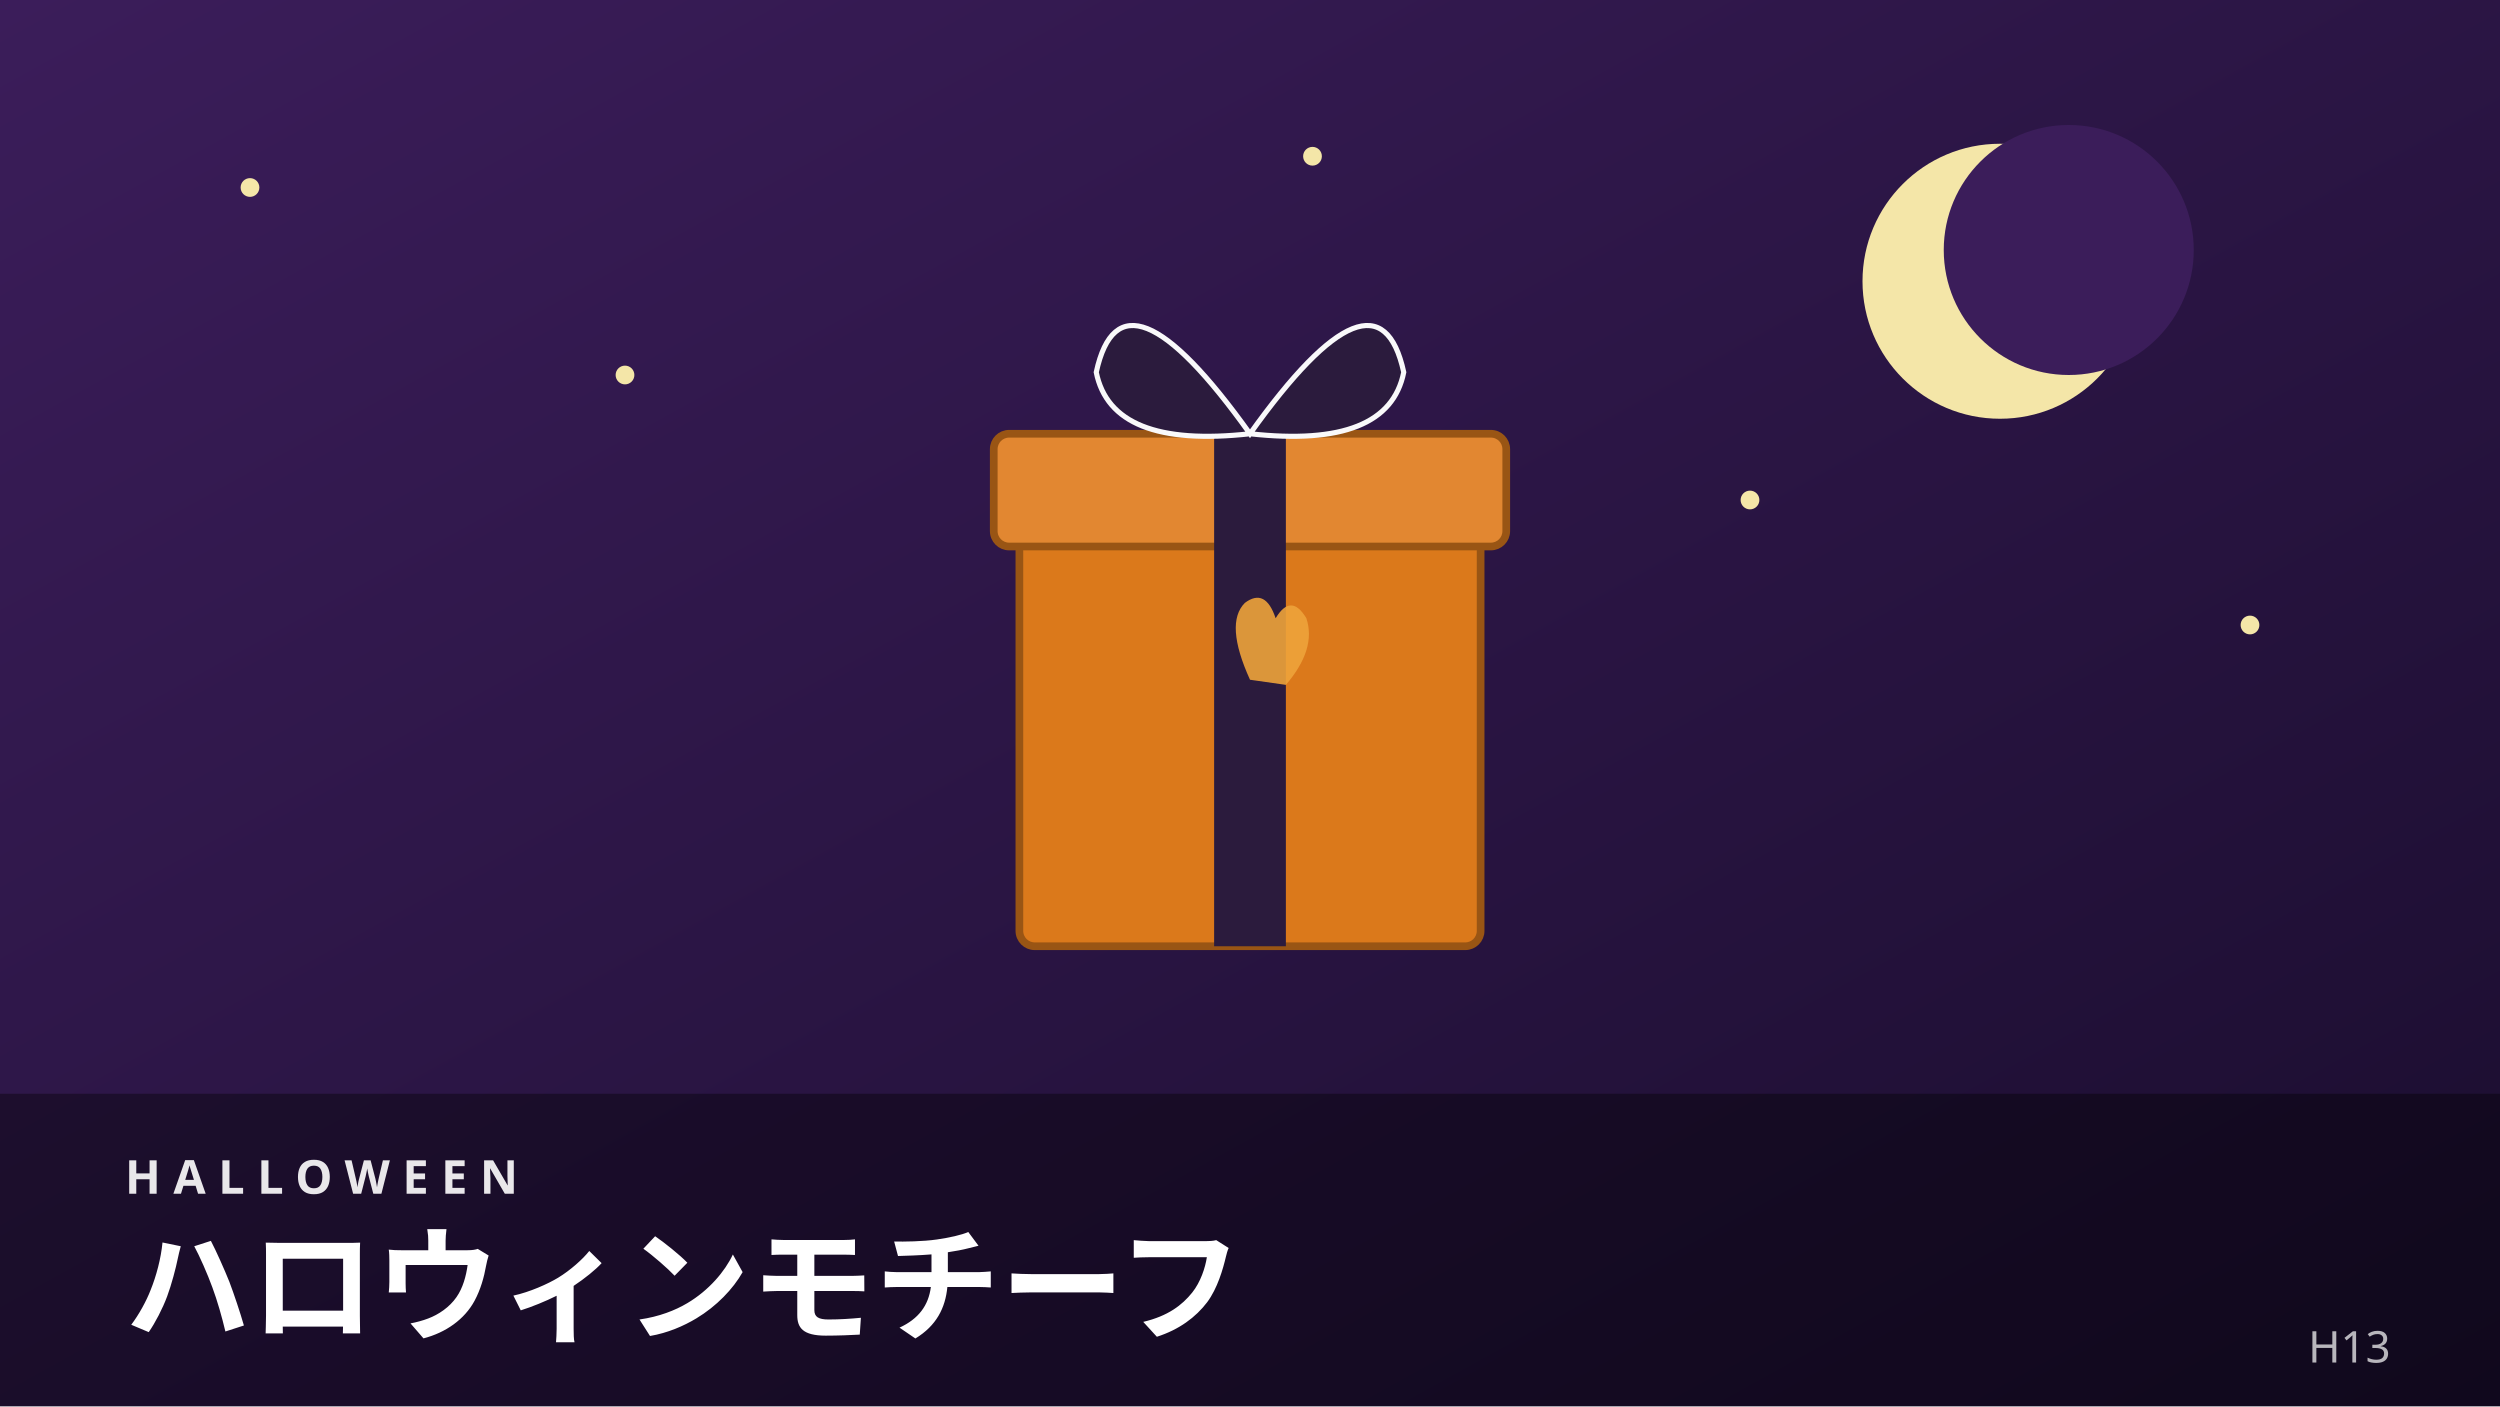
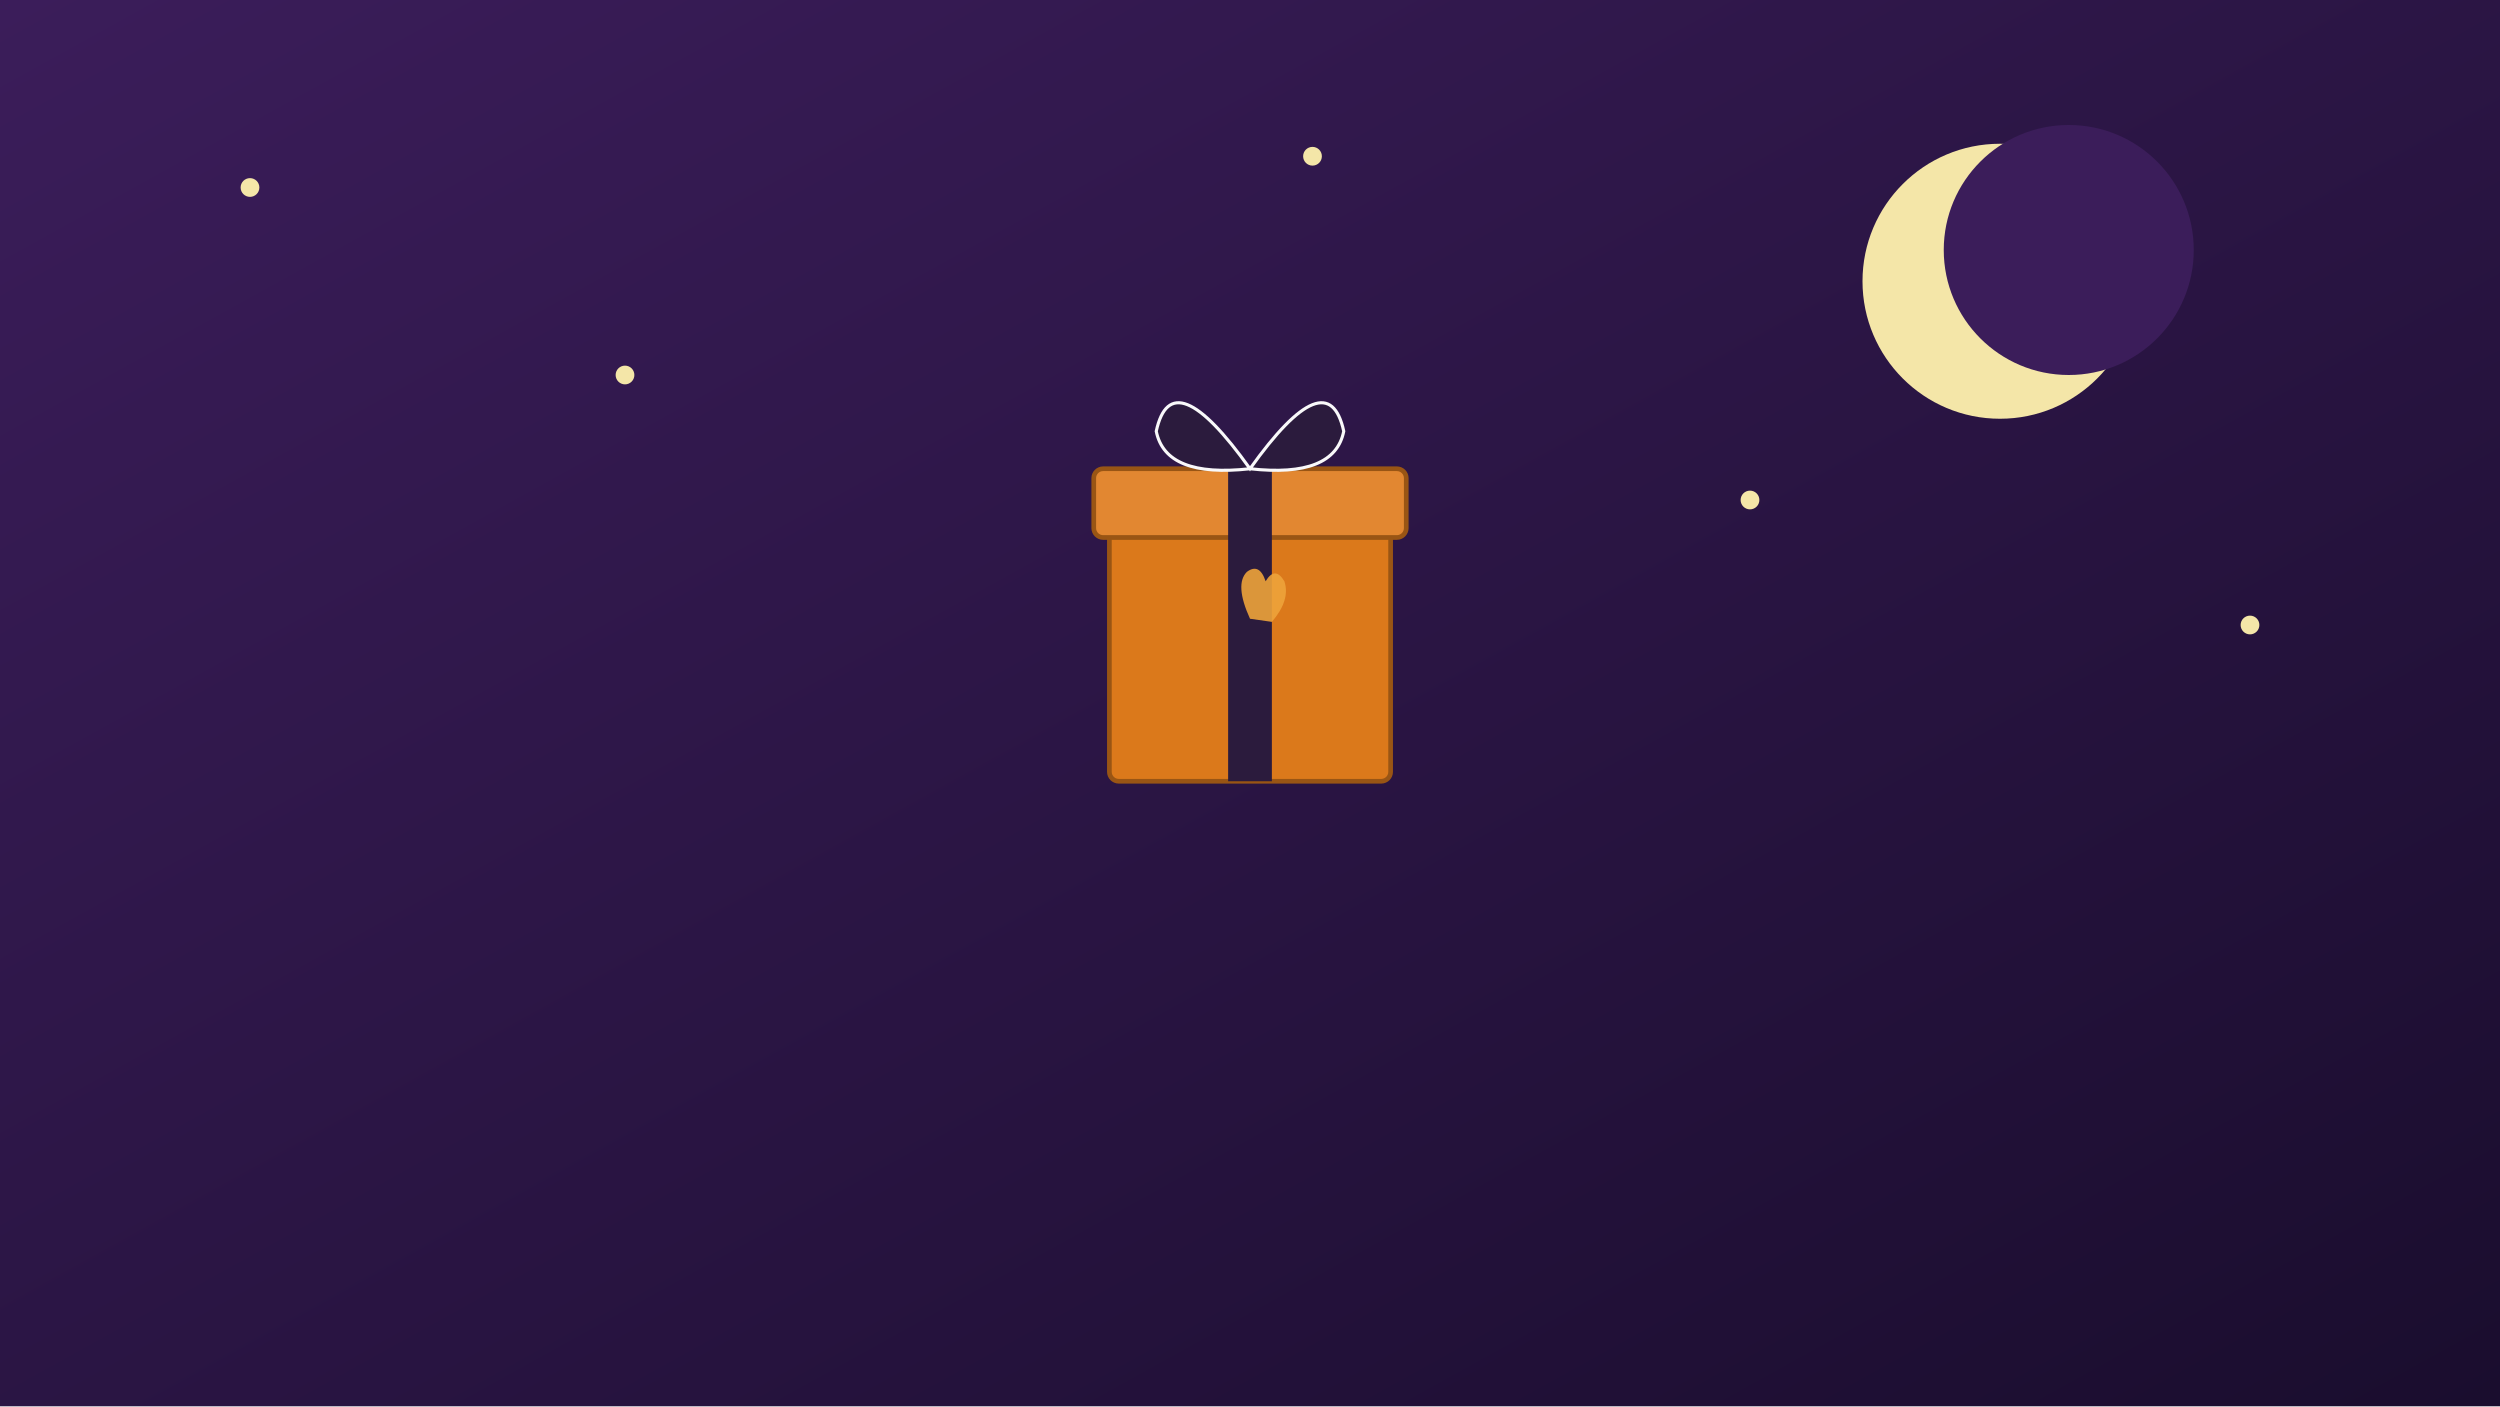
<svg xmlns="http://www.w3.org/2000/svg" viewBox="0 0 800 450">
  <defs>
    <linearGradient id="bg" x1="0" y1="0" x2="1" y2="1">
      <stop offset="0" stop-color="#3b1d5a" />
      <stop offset="1" stop-color="#1a0d2e" />
    </linearGradient>
  </defs>
  <rect width="800" height="450" fill="url(#bg)" />
  <circle cx="640" cy="90" r="44" fill="#f4e6a8" />
  <circle cx="662" cy="80" r="40" fill="#3b1d5a" />
  <circle cx="80" cy="60" r="3" fill="#f4e6a8" />
  <circle cx="200" cy="120" r="3" fill="#f4e6a8" />
  <circle cx="420" cy="50" r="3" fill="#f4e6a8" />
  <circle cx="560" cy="160" r="3" fill="#f4e6a8" />
  <circle cx="720" cy="200" r="3" fill="#f4e6a8" />
  <g opacity=".97">
-     <g transform="translate(277.0 24) scale(0.82)">
+     <g transform="translate(325.0 80) scale(0.5)">
      <rect x="60" y="170" width="180" height="170" rx="6" fill="#e07b1a" stroke="#9c5612" stroke-width="3" />
      <rect x="50" y="140" width="200" height="44" rx="6" fill="#e78a30" stroke="#9c5612" stroke-width="3" />
      <rect x="136" y="140" width="28" height="200" fill="#2b1b3d" />
      <path d="M150 140 Q100 70 90 116 Q96 146 150 140 Q204 146 210 116 Q200 70 150 140 Z" fill="#2b1b3d" stroke="#fff" stroke-width="2" />
      <path d="M150 236 q-10 -22 -2 -30 q8 -6 12 6 q6 -10 12 0 q4 12 -8 26 z" fill="#f4a63a" opacity=".9" />
    </g>
  </g>
-   <rect x="0" y="350" width="800" height="100" fill="#000000" opacity=".38" />
-   <text x="40" y="382" font-family="'Noto Sans JP','Yu Gothic UI',Meiryo,sans-serif" font-size="15" letter-spacing="4" font-weight="700" fill="#ffffff" opacity=".9">HALLOWEEN</text>
-   <text x="40" y="426" font-family="'Noto Sans JP','Yu Gothic UI',Meiryo,sans-serif" font-size="40" font-weight="900" fill="#ffffff">ハロウィンモチーフ</text>
-   <text x="765" y="436" text-anchor="end" font-family="'Noto Sans JP','Yu Gothic UI',Meiryo,sans-serif" font-size="14" fill="#ffffff" opacity=".7">H13</text>
</svg>
